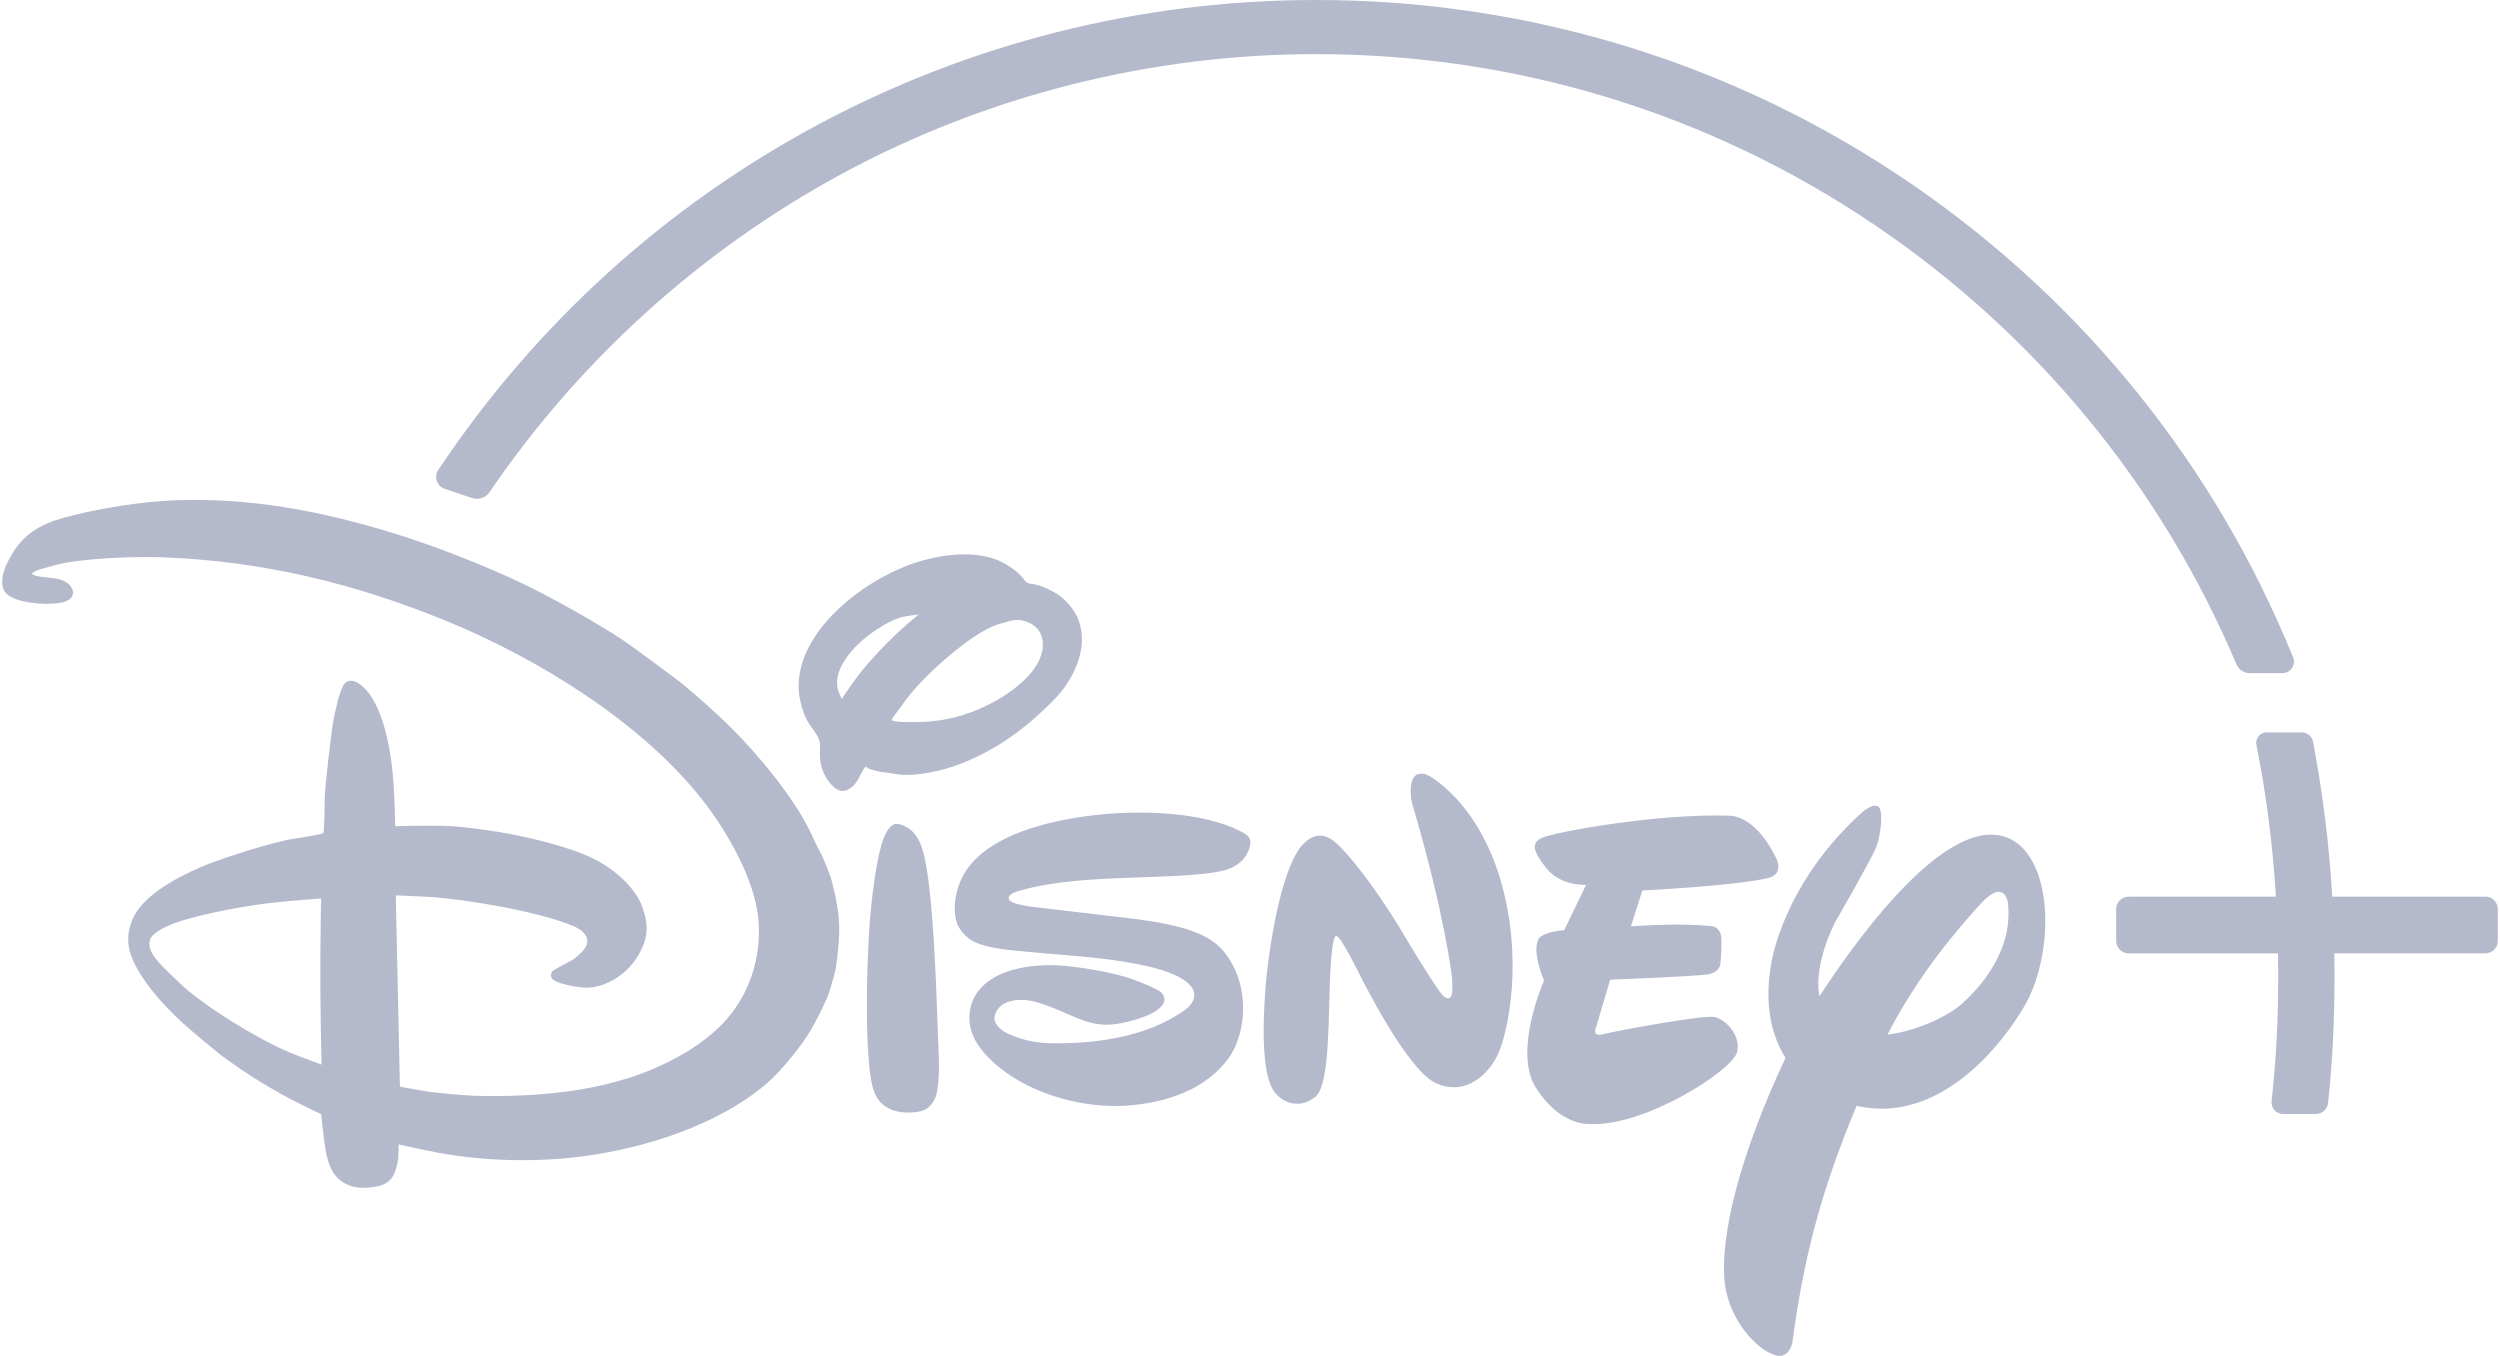
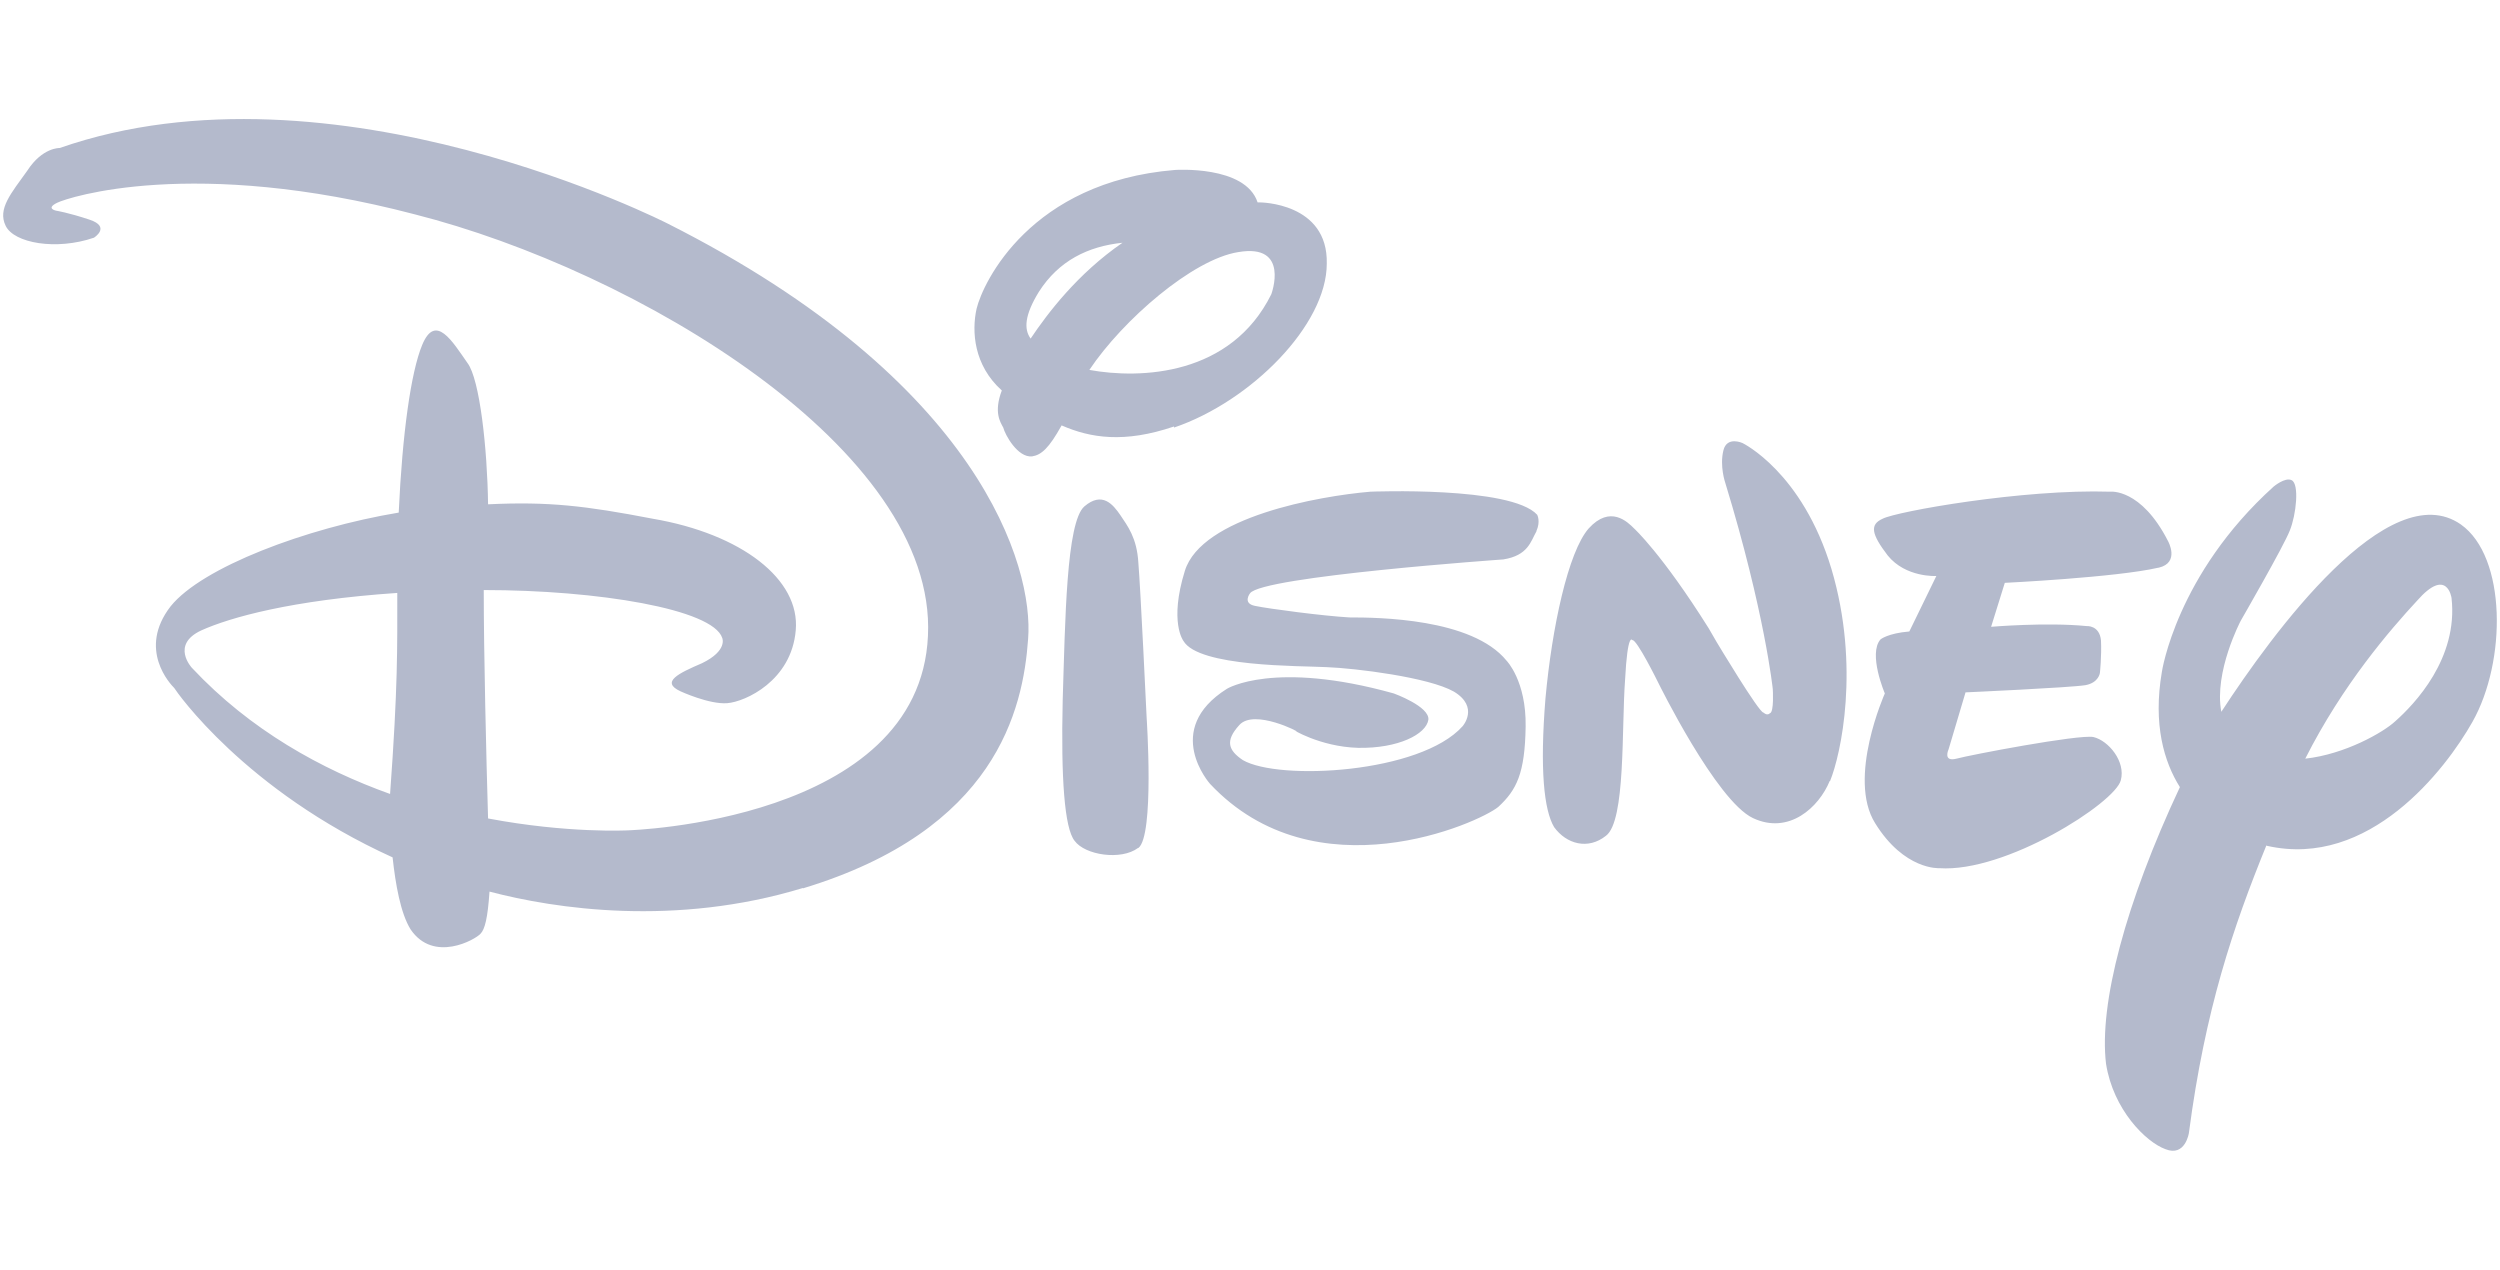
- <svg xmlns="http://www.w3.org/2000/svg" width="59" height="32" viewBox="0.15 2 95.7 52" fill="none">
-   <path d="M71.491 33.138C71.497 33.133 71.861 32.82 72.073 32.917C72.308 33.016 72.2 34.012 72.013 34.496C71.819 34.978 70.45 37.347 70.45 37.347C70.441 37.365 69.598 38.954 69.837 40.209C71.449 37.73 75.114 32.733 77.385 34.309C78.148 34.854 78.499 36.042 78.499 37.321C78.5 38.445 78.229 39.64 77.728 40.535C76.874 42.025 74.463 45.144 71.26 44.408C70.202 46.974 69.313 49.569 68.805 53.452C68.805 53.452 68.693 54.206 68.066 53.944C67.444 53.727 66.42 52.694 66.213 51.265C65.99 49.387 66.827 46.212 68.535 42.572C68.037 41.762 67.698 40.604 67.988 38.956C67.994 38.917 68.437 35.879 71.491 33.138ZM6.764 21.186C9.598 21.079 12.28 21.576 15.027 22.409C16.598 22.884 18.657 23.682 20.163 24.407C21.244 24.928 22.947 25.887 23.903 26.514C24.205 26.713 25.971 28.01 26.245 28.238C26.817 28.706 27.567 29.378 28.108 29.916C29.157 30.955 30.461 32.548 31.095 33.812C31.247 34.115 31.365 34.413 31.562 34.764C31.629 34.884 31.919 35.603 31.967 35.81C32.014 36.016 32.084 36.318 32.094 36.33C32.108 36.441 32.242 37.058 32.232 37.296C32.294 37.863 32.148 38.935 32.123 39.076C32.077 39.402 31.831 40.154 31.79 40.245C31.592 40.702 31.397 41.076 31.19 41.449C30.834 42.088 29.989 43.101 29.488 43.534C27.625 45.145 24.74 46.063 22.265 46.365C20.585 46.568 18.655 46.538 16.875 46.209C16.263 46.098 15.351 45.887 15.351 45.887C15.351 45.887 15.354 46.252 15.324 46.508C15.31 46.625 15.222 46.932 15.173 47.032C15.044 47.3 14.831 47.438 14.523 47.497C14.15 47.566 13.754 47.589 13.409 47.441C12.844 47.203 12.641 46.675 12.542 46.065C12.463 45.58 12.38 44.741 12.379 44.727C12.379 44.727 11.956 44.527 11.603 44.351C10.519 43.817 9.489 43.169 8.589 42.504C8.339 42.317 7.268 41.42 7.031 41.197C6.368 40.567 5.771 39.941 5.317 39.137C4.964 38.509 4.863 37.952 5.131 37.286C5.501 36.358 6.831 35.66 7.741 35.262C8.41 34.967 10.487 34.289 11.35 34.163C11.757 34.105 12.39 33.991 12.429 33.966C12.444 33.954 12.456 33.944 12.467 33.931C12.487 33.903 12.52 32.985 12.514 32.648C12.505 32.318 12.758 30.148 12.839 29.689C12.882 29.441 13.07 28.487 13.262 28.236C13.387 28.067 13.609 28.08 13.79 28.191C14.78 28.807 15.08 30.941 15.153 32.027C15.197 32.684 15.22 33.668 15.22 33.685C15.235 33.684 16.36 33.651 17.054 33.671C17.732 33.687 18.48 33.794 19.185 33.906C20.087 34.051 21.844 34.434 22.853 34.945C23.683 35.366 24.46 36.076 24.712 36.826C24.946 37.514 24.911 37.99 24.555 38.611C24.154 39.312 23.396 39.833 22.628 39.877C22.399 39.89 21.539 39.775 21.274 39.57C21.171 39.489 21.175 39.341 21.25 39.241C21.279 39.206 21.682 38.992 21.919 38.867C22.031 38.807 22.135 38.734 22.229 38.648C22.426 38.475 22.604 38.284 22.584 38.06C22.557 37.769 22.249 37.589 21.955 37.474C20.578 36.927 17.829 36.473 16.501 36.395C15.981 36.364 15.241 36.338 15.241 36.338L15.399 43.673C15.415 43.676 16.016 43.79 16.491 43.867C16.768 43.909 17.94 44.015 18.251 44.023C20.621 44.085 23.267 43.873 25.442 42.847C26.397 42.397 27.273 41.837 27.937 41.08C28.811 40.078 29.269 38.705 29.148 37.273C29.015 35.708 27.914 33.851 27.034 32.72C24.711 29.732 20.728 27.273 17.224 25.832C13.646 24.362 10.11 23.516 6.314 23.374C5.335 23.338 3.201 23.387 2.122 23.686C1.968 23.729 1.813 23.781 1.67 23.814C1.557 23.841 1.378 23.916 1.329 23.955C1.31 23.971 1.292 23.989 1.276 24.008C1.276 24.008 1.342 24.044 1.405 24.071C1.52 24.121 2.001 24.151 2.25 24.196C2.473 24.238 2.704 24.355 2.796 24.519C2.883 24.674 2.894 24.796 2.79 24.926C2.545 25.223 1.626 25.172 1.221 25.108C0.8 25.041 0.275 24.912 0.179 24.546C0.067 24.114 0.273 23.691 0.494 23.3C0.939 22.517 1.577 22.109 2.511 21.855C3.837 21.49 5.512 21.234 6.764 21.186ZM66.363 33.282C66.363 33.282 67.318 33.189 68.146 34.844C68.154 34.857 68.539 35.514 67.865 35.674C66.538 35.98 63.047 36.15 63.047 36.15L62.607 37.529C62.607 37.529 64.351 37.38 65.62 37.513C65.62 37.513 66.031 37.465 66.079 37.98C66.095 38.452 66.041 38.958 66.039 38.974C66.039 38.974 66.013 39.286 65.571 39.365C65.095 39.445 61.84 39.57 61.812 39.571L61.28 41.368C61.28 41.368 61.083 41.784 61.526 41.665C61.938 41.555 65.375 40.91 65.822 41.003C66.302 41.122 66.833 41.762 66.68 42.345C66.497 43.067 63.065 45.256 60.976 45.103C60.976 45.103 59.877 45.174 58.949 43.692C58.092 42.291 59.258 39.647 59.276 39.606C59.276 39.606 58.73 38.358 59.126 37.935C59.126 37.935 59.362 37.721 60.049 37.673L60.89 35.933C60.876 35.934 59.928 35.993 59.362 35.294C58.831 34.625 58.786 34.317 59.194 34.133C59.629 33.918 63.618 33.19 66.363 33.282ZM88.339 30.087C88.441 30.087 88.539 30.123 88.617 30.189C88.696 30.254 88.749 30.344 88.768 30.444C89.146 32.446 89.387 34.39 89.504 36.386H95.376C95.502 36.386 95.624 36.436 95.713 36.525C95.802 36.615 95.853 36.737 95.853 36.863V38.084C95.853 38.346 95.638 38.56 95.376 38.56H89.585C89.589 38.862 89.591 39.133 89.591 39.385C89.591 41.179 89.517 42.646 89.346 44.293C89.334 44.41 89.28 44.519 89.192 44.599C89.105 44.678 88.991 44.722 88.873 44.722H87.618C87.556 44.722 87.495 44.708 87.439 44.683C87.382 44.657 87.332 44.621 87.291 44.575C87.249 44.529 87.217 44.474 87.197 44.414C87.178 44.355 87.171 44.292 87.178 44.23C87.355 42.594 87.432 41.145 87.432 39.386C87.432 39.133 87.428 38.863 87.425 38.562H81.695C81.569 38.561 81.448 38.51 81.359 38.421C81.269 38.331 81.218 38.21 81.218 38.084V36.863C81.218 36.601 81.432 36.388 81.695 36.388H87.344C87.224 34.407 86.98 32.5 86.596 30.562C86.585 30.505 86.586 30.445 86.601 30.388C86.615 30.331 86.642 30.278 86.68 30.232C86.717 30.187 86.763 30.15 86.816 30.125C86.868 30.1 86.927 30.087 86.986 30.087H88.339ZM34.511 33.6C34.554 33.607 34.621 33.627 34.678 33.648C35.175 33.837 35.379 34.298 35.501 34.803C35.785 35.976 35.906 38.57 35.953 39.586C35.988 40.348 36.007 41.099 36.039 41.852C36.066 42.491 36.117 43.339 35.983 43.937C35.935 44.151 35.792 44.401 35.586 44.529C35.35 44.68 34.813 44.693 34.518 44.632C33.79 44.481 33.553 44.013 33.449 43.294C33.203 41.577 33.322 38.207 33.468 36.785C33.516 36.315 33.693 34.812 33.938 34.181C34.021 33.968 34.2 33.539 34.511 33.6ZM41.941 33.272C43.539 33.073 46.121 33.074 47.691 33.908C47.933 34.038 48.057 34.159 48.006 34.418C47.904 34.904 47.538 35.217 47.096 35.355C46.631 35.502 45.669 35.56 45.247 35.587C43.355 35.693 41.069 35.638 39.268 36.129C39.127 36.169 38.883 36.235 38.804 36.323C38.522 36.629 39.328 36.717 39.5 36.752C39.551 36.764 39.561 36.766 39.614 36.772L43.597 37.241C43.65 37.248 43.661 37.25 43.713 37.257C44.575 37.374 45.421 37.53 46.069 37.819C46.67 38.085 47.023 38.42 47.345 39.019C47.834 39.926 47.865 41.198 47.423 42.16C47.093 42.876 46.368 43.476 45.707 43.794C45.02 44.127 44.344 44.286 43.568 44.375C42.21 44.525 40.743 44.243 39.522 43.652C38.799 43.299 37.916 42.691 37.471 41.908C37.144 41.335 37.154 40.588 37.552 40.043C38.187 39.174 39.547 38.982 40.571 39.019C41.352 39.049 42.758 39.29 43.499 39.554C43.705 39.628 44.463 39.924 44.595 40.06C44.688 40.154 44.749 40.291 44.707 40.417C44.538 40.935 43.279 41.208 42.915 41.263C41.942 41.412 41.437 41.043 40.33 40.606C40.056 40.499 39.689 40.379 39.409 40.353C38.907 40.306 38.3 40.447 38.204 40.995C38.157 41.278 38.489 41.542 38.741 41.653C39.335 41.908 39.817 42 40.401 42.008C42.127 42.036 44.066 41.752 45.478 40.752C45.671 40.614 45.861 40.412 45.863 40.157C45.869 39.644 44.968 39.329 44.968 39.329C44.017 38.933 42.261 38.741 41.356 38.666C40.406 38.584 38.912 38.46 38.553 38.407C38.183 38.355 37.782 38.28 37.462 38.137C37.141 37.992 36.826 37.667 36.733 37.308C36.567 36.66 36.779 35.864 37.139 35.347C38.082 33.991 40.291 33.476 41.941 33.272ZM54.204 31.98C54.327 31.496 54.814 31.723 54.814 31.723C54.834 31.733 56.694 32.682 57.6 35.72C58.504 38.775 57.896 41.53 57.539 42.364C57.187 43.192 56.258 44.075 55.104 43.526C53.97 42.979 52.169 39.303 52.148 39.261C52.148 39.261 51.459 37.874 51.326 37.91C51.319 37.898 51.175 37.677 51.086 39.154C50.991 40.662 51.104 43.602 50.503 44.065C49.933 44.528 49.244 44.344 48.886 43.802C48.561 43.268 48.425 41.998 48.603 39.77C48.811 37.537 49.331 35.161 49.993 34.421C50.654 33.687 51.185 34.219 51.393 34.413C51.393 34.413 52.279 35.216 53.738 37.572L53.996 38.008C54.011 38.032 55.323 40.233 55.461 40.228C55.461 40.228 55.569 40.331 55.666 40.258C55.804 40.218 55.75 39.513 55.749 39.504C55.749 39.504 55.474 37.078 54.264 32.972C54.261 32.965 54.081 32.457 54.204 31.98ZM12.377 36.456C12.352 36.458 11.286 36.535 10.55 36.616C9.602 36.718 7.819 37.025 6.791 37.393C6.483 37.503 5.857 37.765 5.802 38.082C5.745 38.411 5.949 38.669 6.176 38.935C6.308 39.09 7.05 39.803 7.258 39.977C8.131 40.705 9.901 41.829 11.204 42.375C11.652 42.56 12.394 42.826 12.394 42.826C12.394 42.826 12.338 40.716 12.348 38.638C12.354 37.541 12.377 36.456 12.377 36.456ZM77.065 36.61C77.065 36.61 76.938 35.624 75.975 36.71C75.146 37.626 73.651 39.343 72.448 41.674C73.71 41.532 74.929 40.848 75.297 40.499C75.895 39.968 77.289 38.527 77.065 36.61ZM34.676 23.762C35.666 23.345 37.116 23.06 38.203 23.436C38.557 23.558 39.05 23.859 39.298 24.175C39.35 24.24 39.394 24.311 39.447 24.346C39.496 24.377 39.622 24.389 39.723 24.407C40.069 24.467 40.569 24.729 40.773 24.904C41.182 25.258 41.407 25.596 41.511 26.086C41.719 27.073 41.151 28.155 40.504 28.814C39.396 29.947 38.302 30.744 36.885 31.299C36.262 31.542 35.292 31.77 34.586 31.706C34.367 31.688 34.141 31.63 33.928 31.616C33.819 31.607 33.421 31.504 33.378 31.475C33.325 31.434 33.256 31.399 33.244 31.413C33.149 31.515 33.048 31.758 32.944 31.935C32.887 32.029 32.783 32.15 32.714 32.199C32.473 32.376 32.268 32.385 32.035 32.18C31.709 31.891 31.52 31.444 31.507 31.01C31.5 30.82 31.532 30.61 31.496 30.45C31.437 30.18 31.167 29.902 31.022 29.644C30.851 29.34 30.712 28.809 30.694 28.467C30.636 27.399 31.199 26.416 31.93 25.641C32.666 24.857 33.629 24.205 34.676 23.762ZM39.523 25.88C39.169 25.727 38.985 25.752 38.533 25.886C38.205 25.982 38.057 26.04 37.747 26.217C36.838 26.745 35.548 27.877 34.848 28.779C34.686 28.992 34.523 29.23 34.395 29.393C34.314 29.493 34.252 29.585 34.259 29.61C34.287 29.713 35.243 29.703 35.606 29.679C36.532 29.615 37.401 29.348 38.209 28.899C39.002 28.456 40.168 27.59 40.047 26.573C40.01 26.244 39.794 25.996 39.523 25.88ZM35.293 25.568C35.279 25.57 34.928 25.607 34.728 25.648C34.242 25.742 33.53 26.215 33.175 26.52C32.588 27.023 31.944 27.84 32.236 28.565C32.277 28.666 32.341 28.801 32.343 28.806C32.35 28.795 32.653 28.34 32.908 27.994C33.378 27.357 34.227 26.472 34.867 25.925C35.059 25.761 35.285 25.575 35.293 25.568ZM50.534 2C58.739 2 66.637 4.441 73.373 9.058C79.954 13.568 85.012 19.845 88.003 27.209C88.03 27.276 88.041 27.348 88.033 27.42C88.026 27.491 88 27.56 87.96 27.619C87.92 27.678 87.866 27.727 87.803 27.761C87.74 27.795 87.668 27.813 87.597 27.814H86.34C86.232 27.814 86.126 27.781 86.035 27.722C85.945 27.662 85.873 27.576 85.831 27.476C82.93 20.627 78.129 14.799 71.948 10.622C65.613 6.34 58.209 4.076 50.534 4.076C44.181 4.076 37.888 5.667 32.333 8.675C26.953 11.588 22.286 15.806 18.839 20.87C18.785 20.95 18.713 21.015 18.628 21.06C18.543 21.105 18.449 21.129 18.353 21.129C18.288 21.128 18.224 21.118 18.163 21.099L17.111 20.744C17.042 20.72 16.98 20.681 16.928 20.629C16.876 20.577 16.836 20.514 16.813 20.444C16.789 20.375 16.782 20.302 16.791 20.23C16.801 20.157 16.827 20.087 16.868 20.026C24.385 8.739 36.971 2 50.534 2Z" fill="#B4BACC" />
+ <svg xmlns="http://www.w3.org/2000/svg" width="63" height="32" viewBox="4.01 -28.98 692.16 352.47" fill="none">
+   <path d="M602.2 128.6c-11.7 2.7-42.6 4.2-42.6 4.2l-3.8 12.2s15.3-1.3 26.5-.2c0 0 3.6-.3 4 4 .2 4.4-.3 9-.3 9s-.3 2.7-4 3.4c-4.3.7-33.3 2-33.3 2L544 179s-1.7 3.6 2.2 2.6c3.6-1 34-6.8 38-6 4.2 1 9 6.8 7.6 12-1.6 6.3-32 25.7-50.4 24.4 0 0-9.7.6-17.8-12.5-7.8-12.5 2.7-36 2.7-36s-4.7-11-1.2-15c0 0 2-1.7 8-2.2l7.5-15.4s-8.5.5-13.5-5.7c-4.6-6-5-8.6-1.4-10.2 3.8-2 39-8.3 63.2-7.5 0 0 8.5-1 16 13.7 0 0 3.4 6-2.6 7.4M511 187.8c-3 7.3-11.3 15-21.3 10.3-10.2-4.8-26.3-37.6-26.3-37.6s-6-12.2-7.2-11.8c0 0-1.3-2.4-2 11-1 13.3.2 39.2-5.3 43.3-5 4-11 2.3-14.4-2.4-2.8-4.7-4-16-2.4-35.7 1.8-19.7 6.3-40.7 12-47.2 6-6.6 10.8-1.8 12.6 0 0 0 7.7 7 20.7 27.7l2.2 3.8s11.8 19.7 13 19.6c0 0 1 1 1.8.2 1.2-.3.8-6.7.8-6.7S493 141 482 105c0 0-1.6-4.6-.5-9 1-4 5.3-2 5.3-2s16.6 8 24.7 35c8 27 2.6 51.5-.4 58.8M429.6 118.5c-1.6 2.8-2.3 6.7-9.2 7.8 0 0-67 4.7-70.3 9.4 0 0-2.2 2.8 1.4 3.5 3.8.8 19 2.8 26.2 3.2 7.8 0 34 .2 43.6 12 0 0 5.5 5.6 5.3 18.3-.2 13-2.5 17.6-7.6 22.3-5.3 4.4-50.7 24.8-80-6.4 0 0-13.4-15 4.7-26.4 0 0 13-8 46.3 1.3 0 0 10 3.6 9.6 7.3-.6 4-8.3 8-19.5 7.8-10.8-.3-18.8-5.5-17.2-4.6 1.5.5-11.7-6.4-15.8-1.7-4 4.4-3 7 1 9.7 10 5.8 49.3 3.7 61-9.4 0 0 4.7-5.3-2.4-9.6-7-4-27.4-6.5-35.3-6.8-7.5-.4-35.6 0-39.8-7.3 0 0-4-5.2.4-19.4 4.6-15 37.3-20.8 51.5-22 0 0 39-1.6 46.3 6.4 0 0 1 1.8-.2 4.5M319 206.4c-4.7 3.5-14.7 2-17.6-2-2.8-3.5-3.8-17.3-3.3-39 .7-22.2 1-49.4 6-53.8 5-4.3 8-.5 10 2.4 2 3 4.6 6.3 5 13.2.6 7 2.3 43 2.3 43s2.2 32.8-2.3 36.2M329 89.4c-13.8 4.7-23.2 3.2-31.2-.3-3.5 6.3-5.6 8.2-8.2 8.6-4 .4-7.5-6-8-8-.8-1.5-2.7-4.2-.4-10.3-7.8-7-8.4-16.4-7-22.7 1.8-7.4 15-35.2 55-38.5 0 0 19.6-1.4 23 9h.6s19 0 18.6 17c0 17-21 38.2-42.4 45.5m17.8-48.7c-12.6 2-32 18.8-41.3 32.7 14.3 2.6 39.3 1.6 50.5-21 0 0 5.3-14.2-9.2-11.7m-55.3 11c-4 6.5-4.2 10.4-2.3 13 4.7-7 13-18 25.5-26.6-9.6 1-17.7 5-23.2 13.6M632.2 205.7c-9.2 22.6-17 45.5-21.5 79.8 0 0-1 6.7-6.5 4.5-5.5-2-14.5-11-16.5-23.7-2-16.6 5.4-44.6 20.5-76.8-4.4-7-7.5-17.4-5-32 0 0 4-27 31-51.4 0 0 3.2-2.7 5-1.8 2.2 1 1.3 9.6-.5 14-1.6 4.2-13.6 25-13.6 25s-7.5 14.2-5.4 25.3c14.2-21.8 46.5-66 66.5-52 12.7 9 12.7 38 3.2 54.8-7.5 13.3-28.7 40.8-57 34.4m41.6-68c-7.4 8-20.6 23.2-31 43.8 11-1.2 21.7-7.3 25-10.4 5.3-4.7 17.5-17.4 15.6-34.2 0 0-1.2-8.8-9.6.8M226 217.5c-35.4 10.8-68.8 5.8-87 1-.5 7.4-1.3 10.5-2.5 11.7-1.4 1.6-13 8.2-19.4-1.2-2.8-4.5-4.2-12.6-5-20-41-18.6-60-46-60.6-47-1-1-10.3-10.7-1-22.7 8.7-10.8 37.5-21.7 63.3-26 1-22 3.4-39 6.5-46.5 3.7-9 8.4-1 12.6 5 3.4 4.5 5.5 23.8 5.7 39.2 16.8-.8 27 .4 45.7 4 24.6 4.2 41 16.8 39.7 31-1.2 14-14 19.8-19 20.2-5 .4-13-3.3-13-3.3-5.6-2.6-.5-5 6-7.8 7.2-3.5 5.6-7 5.6-7-2.6-8-34.5-13.3-66.2-13.3 0 17.5.7 46.5 1.2 63.4 22.2 4.2 38.8 3.3 38.8 3.3s81-2.3 83.3-54c2.5-51.8-81-101.4-142.5-117C56.8 14.4 22 25.8 19 27.3c-3.3 1.6-.3 2.2-.3 2.2S22 30 28 32c6 2 1.2 5 1.2 5C18.7 40.6 7 38.5 4.7 33.7c-2.3-4.7 1.5-9 6-15.3 4.2-6.5 9-6.3 9-6.3 76-26.5 168.8 21 168.8 21 86.8 43.8 101.6 95.3 100 115.3-1.4 19.7-9 53-62.5 69.2M59 146c-8.6 4-2.6 10.4-2.6 10.4 16.2 17.3 36 28.2 55 35 2.2-30 2-40.7 2-55.8C84 137.6 67 142.4 59 146" fill="#B4BACC" />
</svg>
